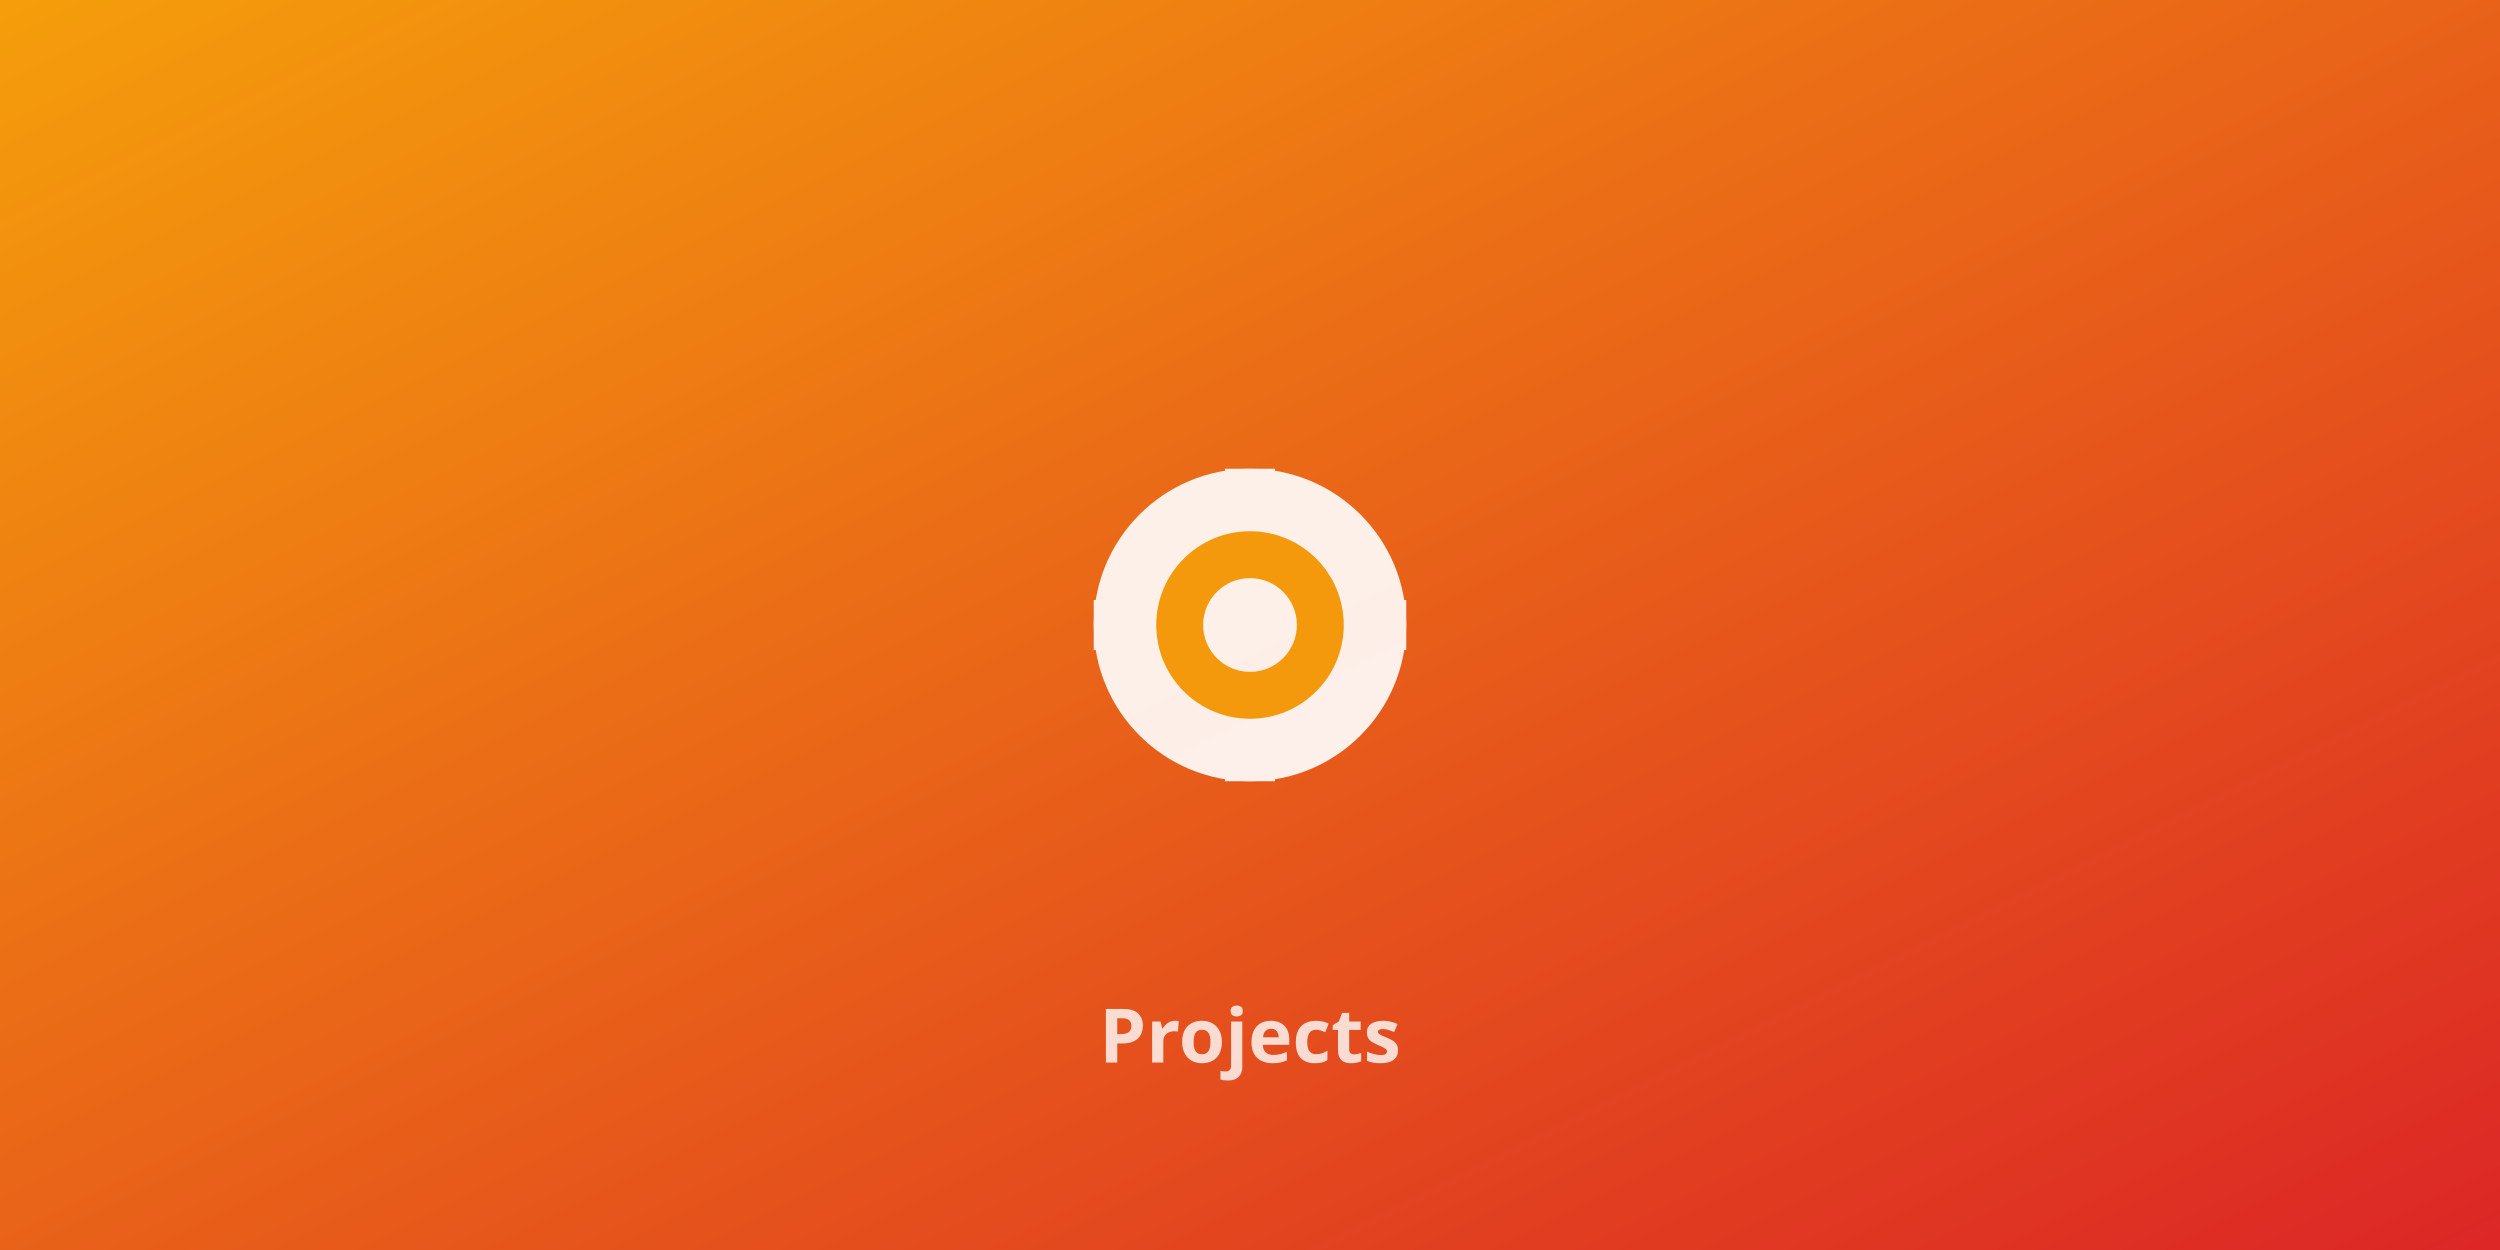
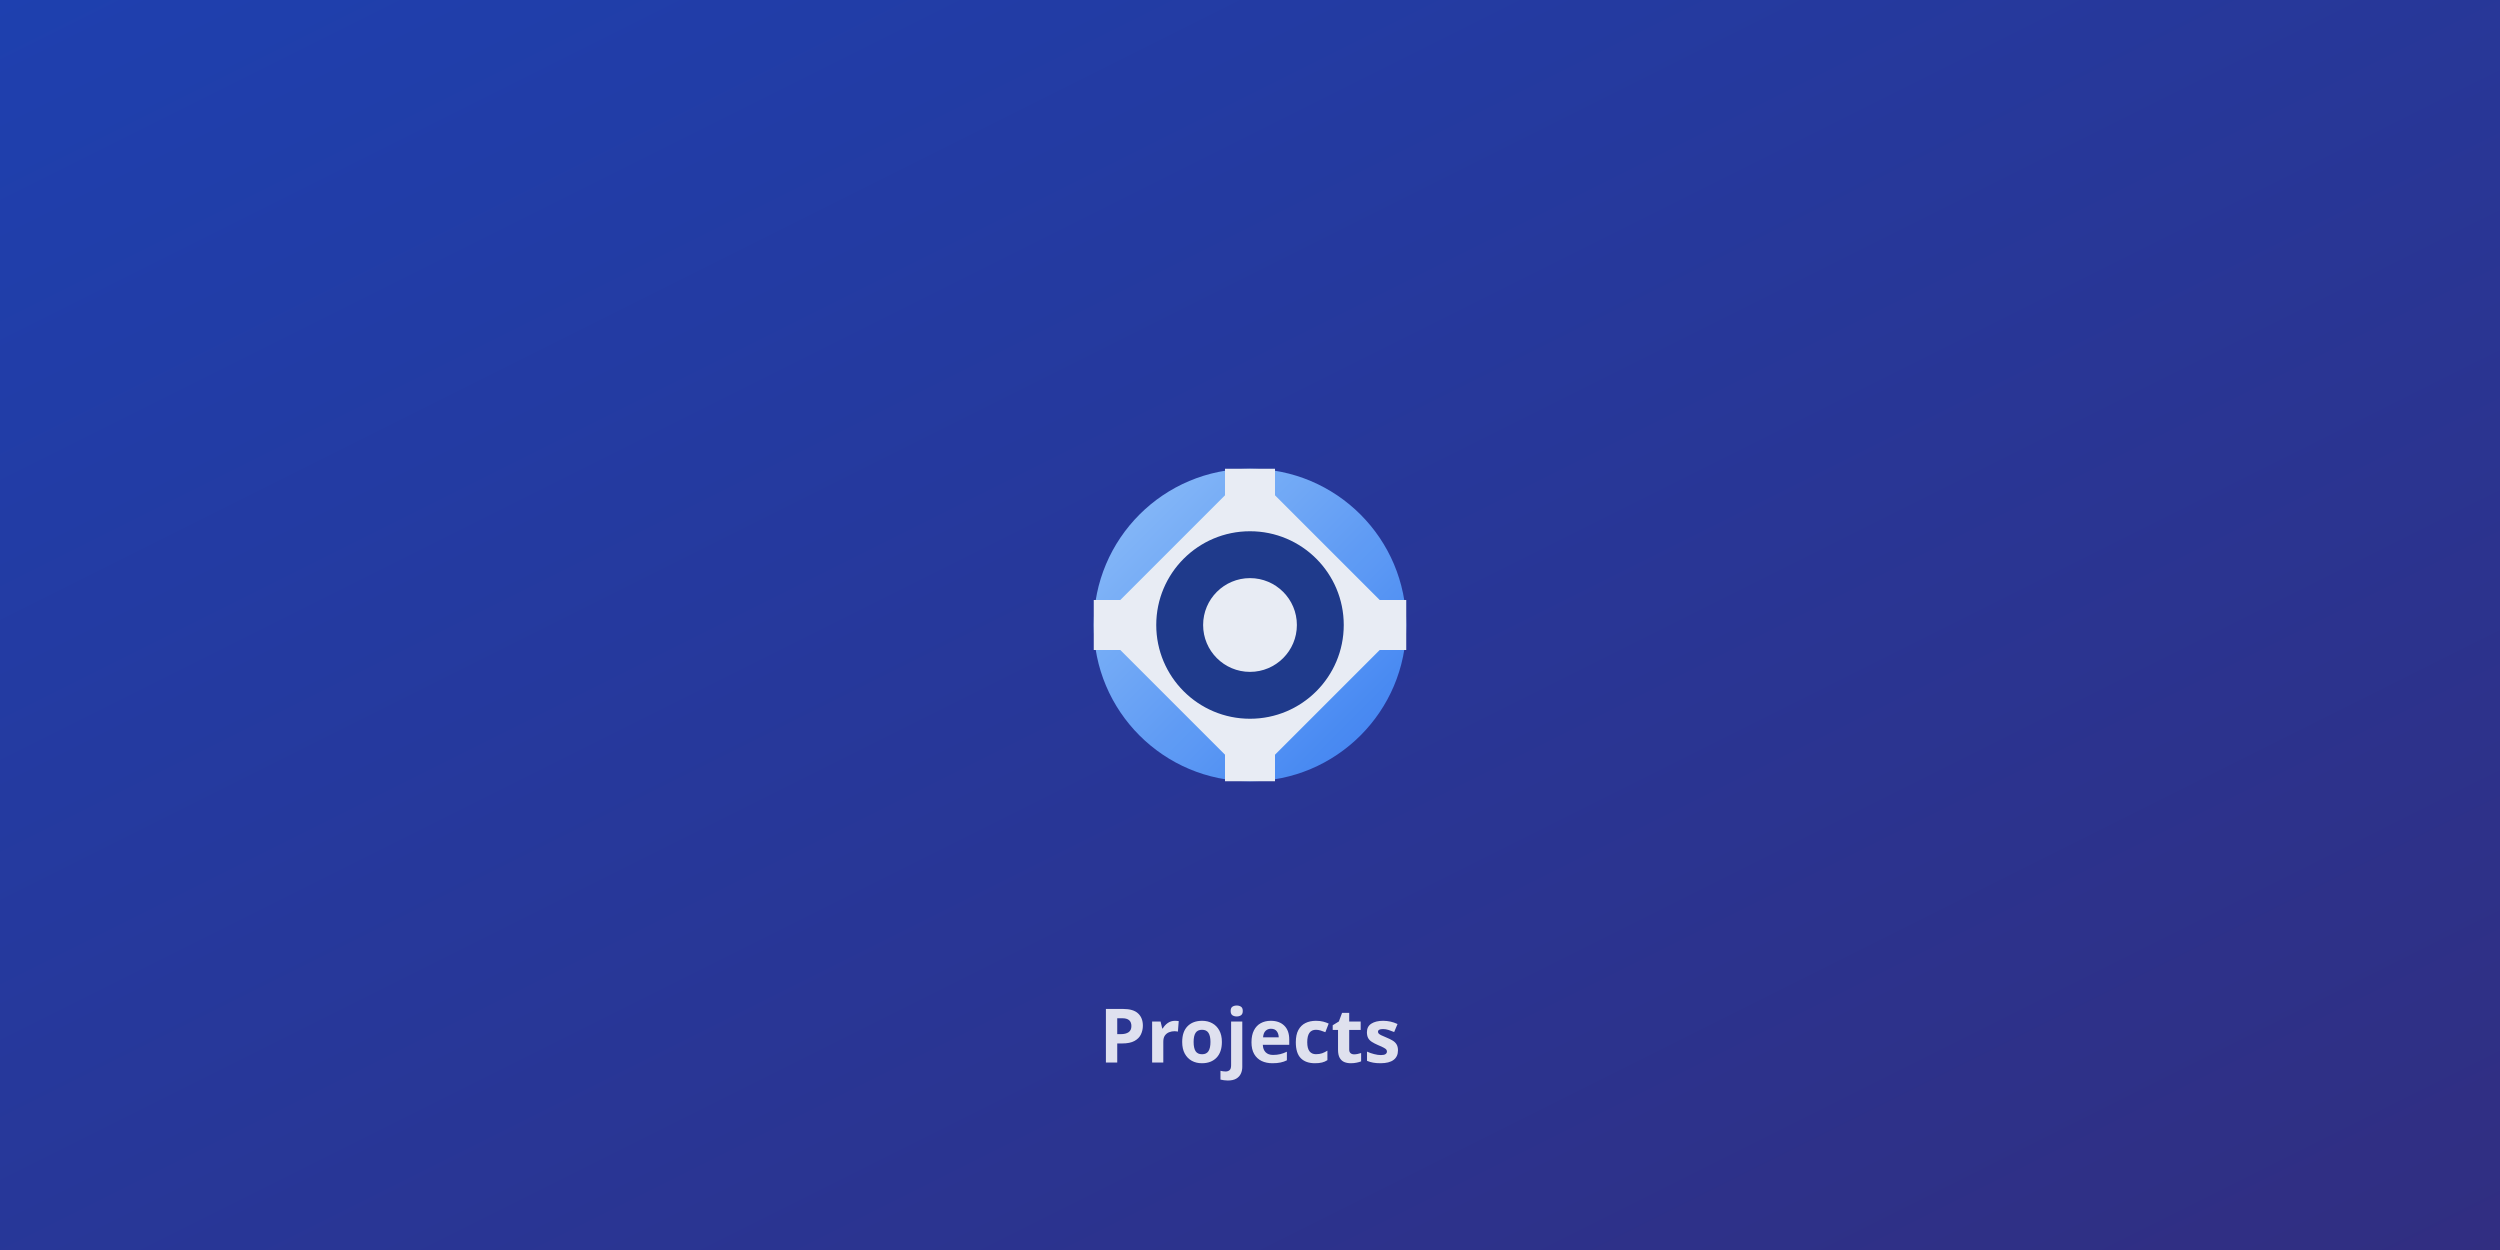
<svg xmlns="http://www.w3.org/2000/svg" viewBox="0 0 800 400">
  <defs>
    <linearGradient id="projGrad" x1="0%" y1="0%" x2="100%" y2="100%">
-       <stop offset="0%" style="stop-color:#F59E0B;stop-opacity:1" />
-       <stop offset="100%" style="stop-color:#DC2626;stop-opacity:1" />
+       <stop offset="0%" style="stop-color:#1E40AF;stop-opacity:1" />
+       <stop offset="100%" style="stop-color:#312E81;stop-opacity:1" />
+     </linearGradient>
+     <linearGradient id="gearGrad" x1="0%" y1="0%" x2="100%" y2="100%">
+       <stop offset="0%" style="stop-color:#93C5FD;stop-opacity:1" />
+       <stop offset="100%" style="stop-color:#3B82F6;stop-opacity:1" />
    </linearGradient>
  </defs>
  <rect width="800" height="400" fill="url(#projGrad)" />
  <g transform="translate(400, 200)">
-     <g opacity="0.9">
-       <circle cx="0" cy="0" r="50" fill="white" />
-       <circle cx="0" cy="0" r="30" fill="#F59E0B" />
-       <circle cx="0" cy="0" r="15" fill="white" />
-       <rect x="-8" y="-50" width="16" height="100" fill="white" />
-       <rect x="-50" y="-8" width="100" height="16" fill="white" />
-       <rect x="-35" y="-35" width="70" height="70" fill="white" transform="rotate(45 0 0)" />
-       <circle cx="0" cy="0" r="30" fill="#F59E0B" />
-       <circle cx="0" cy="0" r="15" fill="white" />
+     <g opacity="0.95">
+       <circle cx="0" cy="0" r="50" fill="url(#gearGrad)" />
+       <circle cx="0" cy="0" r="30" fill="#1E3A8A" />
+       <circle cx="0" cy="0" r="15" fill="#F1F5F9" />
+       <rect x="-8" y="-50" width="16" height="100" fill="#F1F5F9" />
+       <rect x="-50" y="-8" width="100" height="16" fill="#F1F5F9" />
+       <rect x="-35" y="-35" width="70" height="70" fill="#F1F5F9" transform="rotate(45 0 0)" />
+       <circle cx="0" cy="0" r="30" fill="#1E3A8A" />
+       <circle cx="0" cy="0" r="15" fill="#F1F5F9" />
    </g>
  </g>
-   <text x="400" y="340" font-family="system-ui" font-size="24" font-weight="600" fill="white" text-anchor="middle" opacity="0.8">Projects</text>
+   <text x="400" y="340" font-family="system-ui" font-size="24" font-weight="600" fill="white" text-anchor="middle" opacity="0.85">Projects</text>
</svg>
